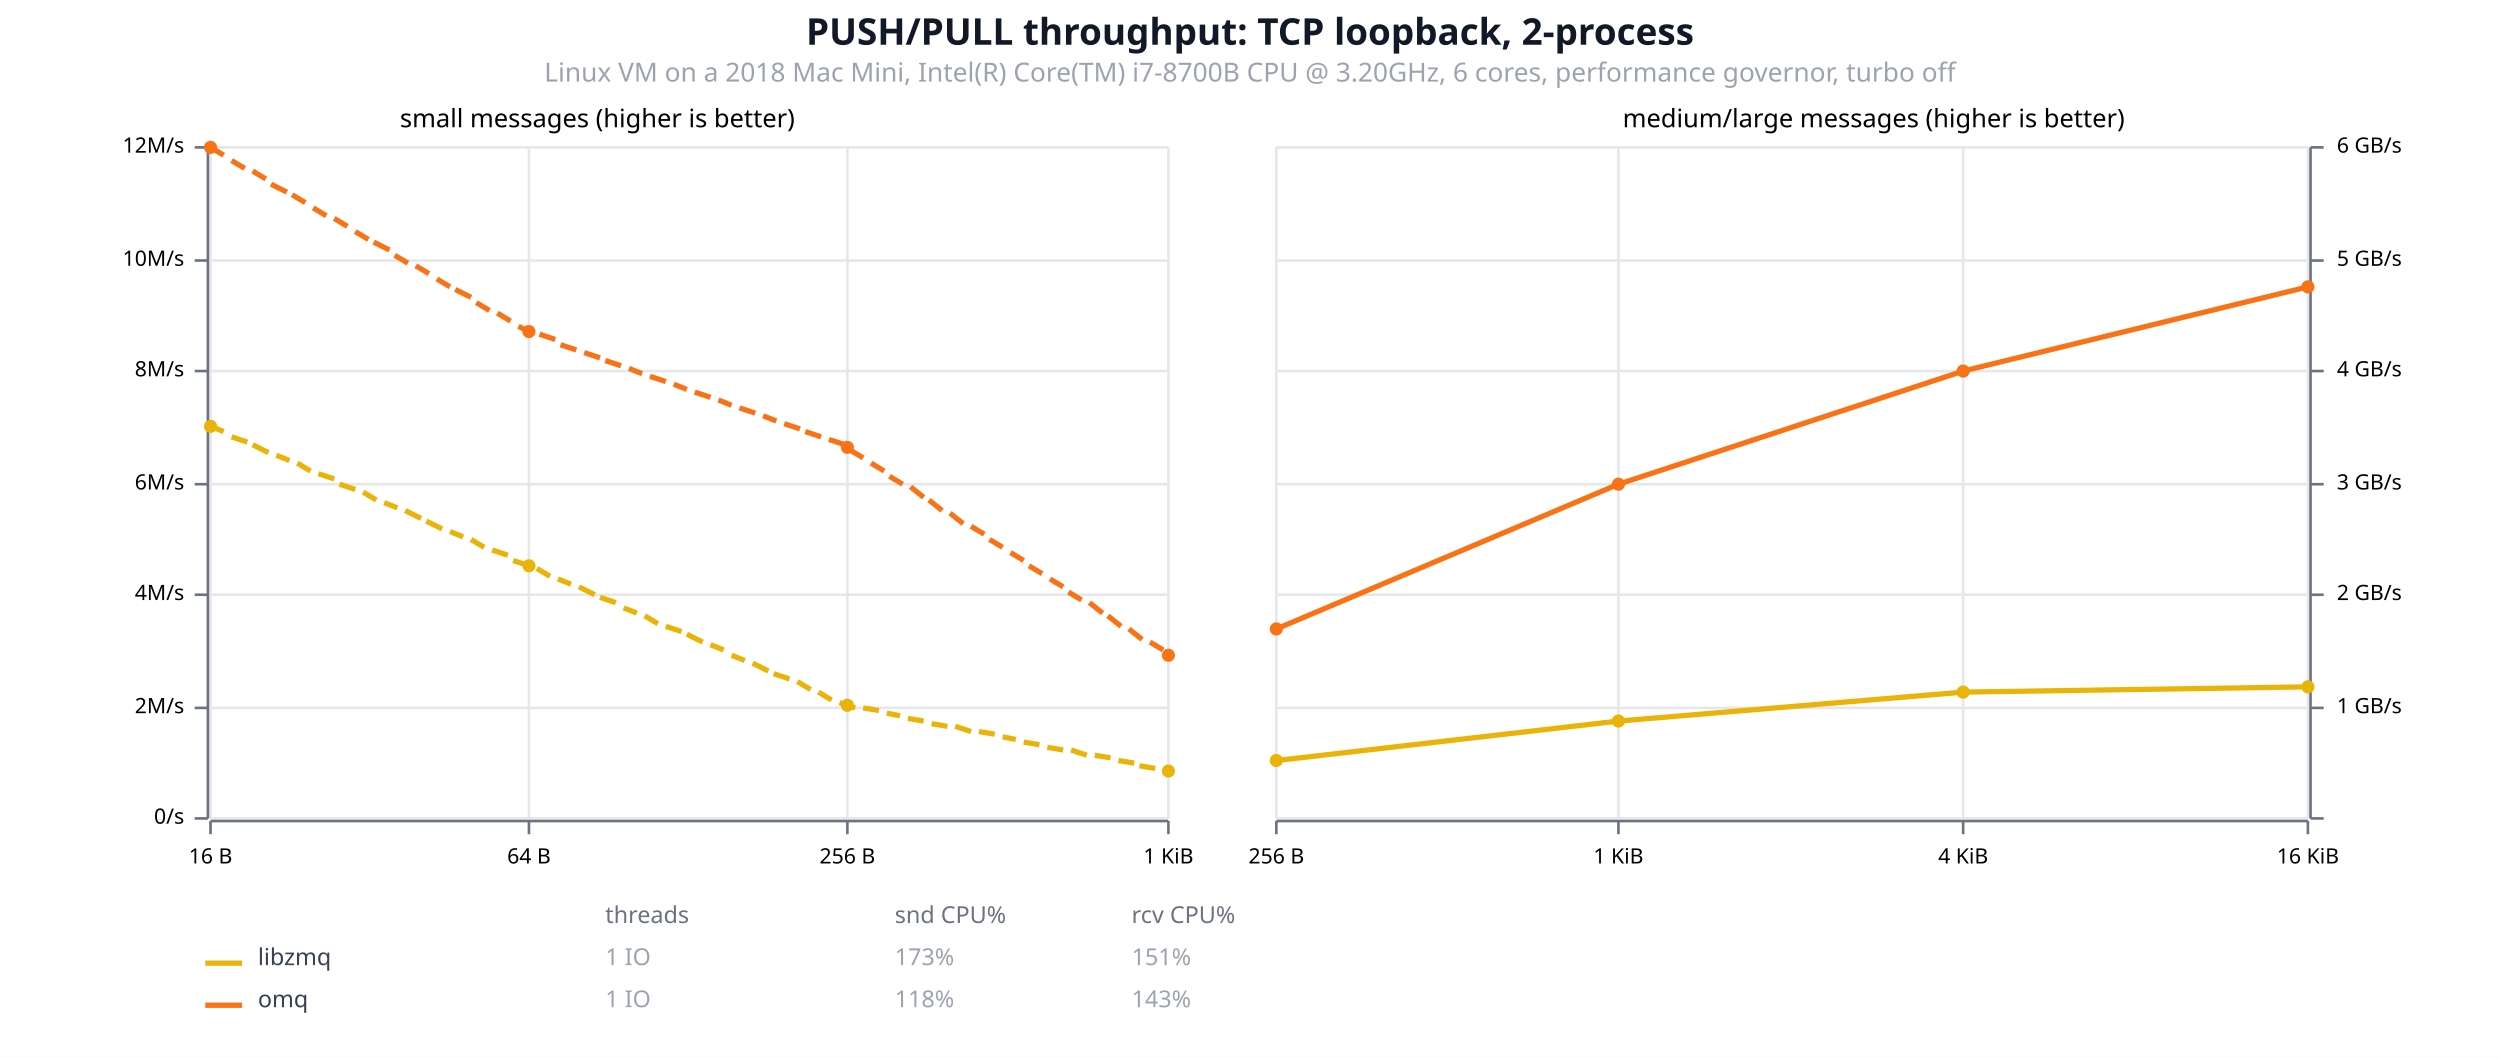
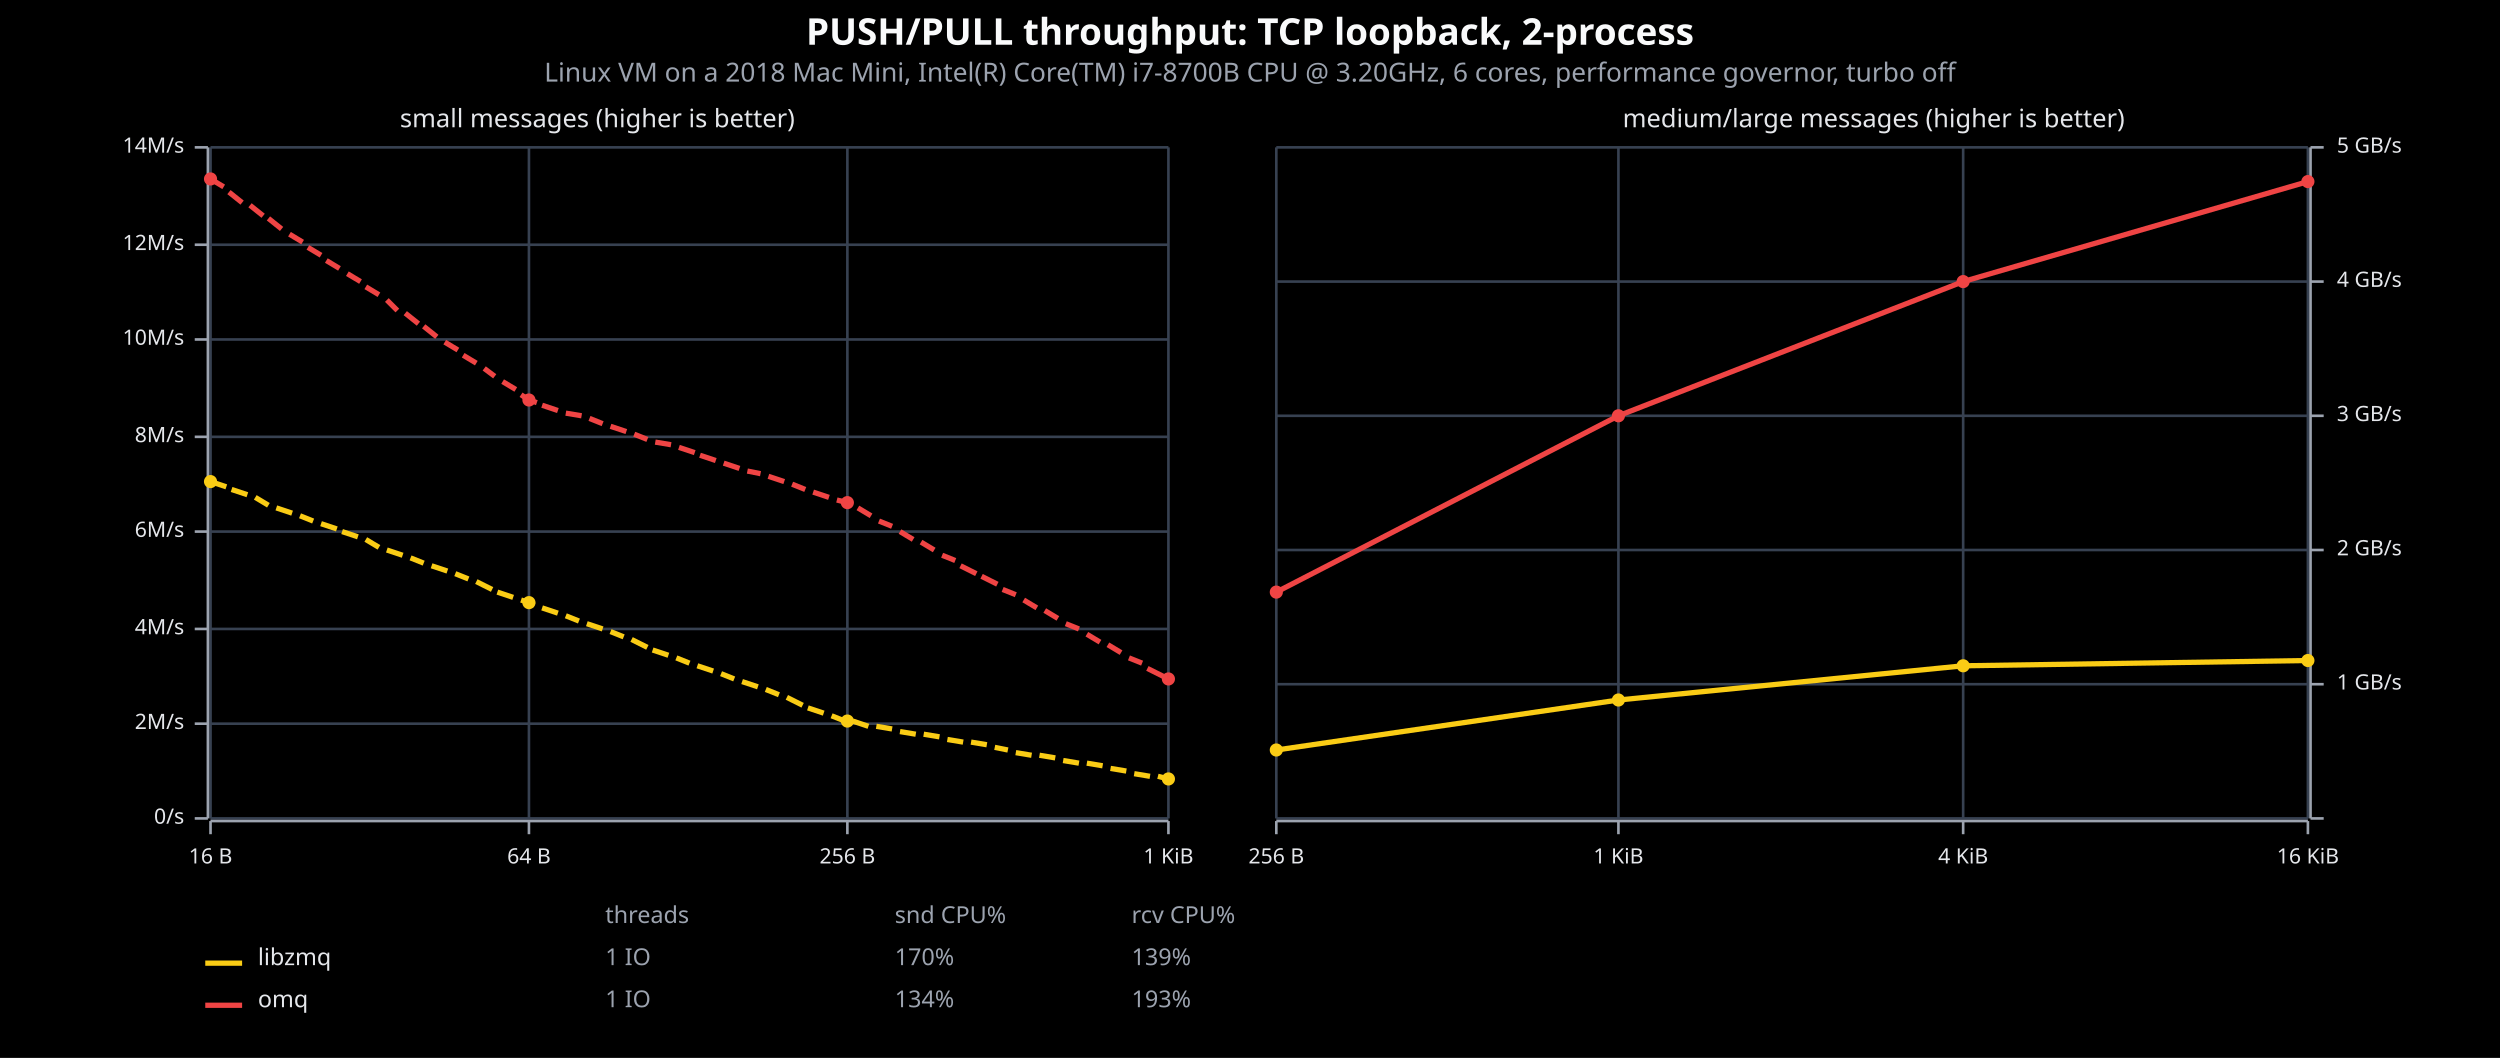
<svg xmlns="http://www.w3.org/2000/svg" viewBox="0 0 950 402" font-family="system-ui, -apple-system, sans-serif">
-   <rect x="0" y="0" width="950" height="402" opacity="1" fill="#FFFFFF" stroke="none" />
-   <text x="475" y="17" text-anchor="middle" font-family="sans-serif" font-size="14" font-weight="bold" fill="#111827">PUSH/PULL throughput: TCP loopback, 2-process</text>
-   <text x="475" y="31" text-anchor="middle" font-family="sans-serif" font-size="10" fill="#9ca3af">Linux VM on a 2018 Mac Mini, Intel(R) Core(TM) i7-8700B CPU @ 3.20GHz, 6 cores, performance governor, turbo off</text>
-   <text x="227" y="41" dy="0.76em" text-anchor="middle" font-family="sans-serif" font-size="9.677" opacity="1" fill="#000000">
+   <rect x="0" y="0" width="950" height="402" opacity="1" fill="#000000" stroke="none" />
+   <text x="475" y="17" text-anchor="middle" font-family="sans-serif" font-size="14" font-weight="bold" fill="#F9FAFB">PUSH/PULL throughput: TCP loopback, 2-process</text>
+   <text x="475" y="31" text-anchor="middle" font-family="sans-serif" font-size="10" fill="#9CA3AF">Linux VM on a 2018 Mac Mini, Intel(R) Core(TM) i7-8700B CPU @ 3.20GHz, 6 cores, performance governor, turbo off</text>
+   <text x="227" y="41" dy="0.76em" text-anchor="middle" font-family="sans-serif" font-size="9.677" opacity="1" fill="#E5E7EB">
small messages (higher is better)
</text>
-   <line opacity="1" stroke="#E5E7EB" stroke-width="1" x1="80" y1="311" x2="80" y2="56" />
-   <line opacity="1" stroke="#E5E7EB" stroke-width="1" x1="201" y1="311" x2="201" y2="56" />
-   <line opacity="1" stroke="#E5E7EB" stroke-width="1" x1="322" y1="311" x2="322" y2="56" />
-   <line opacity="1" stroke="#E5E7EB" stroke-width="1" x1="444" y1="311" x2="444" y2="56" />
-   <line opacity="1" stroke="#E5E7EB" stroke-width="1" x1="80" y1="311" x2="444" y2="311" />
-   <line opacity="1" stroke="#E5E7EB" stroke-width="1" x1="80" y1="269" x2="444" y2="269" />
-   <line opacity="1" stroke="#E5E7EB" stroke-width="1" x1="80" y1="226" x2="444" y2="226" />
-   <line opacity="1" stroke="#E5E7EB" stroke-width="1" x1="80" y1="184" x2="444" y2="184" />
-   <line opacity="1" stroke="#E5E7EB" stroke-width="1" x1="80" y1="141" x2="444" y2="141" />
-   <line opacity="1" stroke="#E5E7EB" stroke-width="1" x1="80" y1="99" x2="444" y2="99" />
-   <line opacity="1" stroke="#E5E7EB" stroke-width="1" x1="80" y1="56" x2="444" y2="56" />
-   <polyline fill="none" opacity="1" stroke="#6B7280" stroke-width="1" points="79,56 79,311 " />
-   <text x="70" y="311" dy="0.5ex" text-anchor="end" font-family="sans-serif" font-size="8.065" opacity="1" fill="#000000">
+   <line opacity="1" stroke="#374151" stroke-width="1" x1="80" y1="311" x2="80" y2="56" />
+   <line opacity="1" stroke="#374151" stroke-width="1" x1="201" y1="311" x2="201" y2="56" />
+   <line opacity="1" stroke="#374151" stroke-width="1" x1="322" y1="311" x2="322" y2="56" />
+   <line opacity="1" stroke="#374151" stroke-width="1" x1="444" y1="311" x2="444" y2="56" />
+   <line opacity="1" stroke="#374151" stroke-width="1" x1="80" y1="311" x2="444" y2="311" />
+   <line opacity="1" stroke="#374151" stroke-width="1" x1="80" y1="275" x2="444" y2="275" />
+   <line opacity="1" stroke="#374151" stroke-width="1" x1="80" y1="239" x2="444" y2="239" />
+   <line opacity="1" stroke="#374151" stroke-width="1" x1="80" y1="202" x2="444" y2="202" />
+   <line opacity="1" stroke="#374151" stroke-width="1" x1="80" y1="166" x2="444" y2="166" />
+   <line opacity="1" stroke="#374151" stroke-width="1" x1="80" y1="129" x2="444" y2="129" />
+   <line opacity="1" stroke="#374151" stroke-width="1" x1="80" y1="93" x2="444" y2="93" />
+   <line opacity="1" stroke="#374151" stroke-width="1" x1="80" y1="56" x2="444" y2="56" />
+   <polyline fill="none" opacity="1" stroke="#9CA3AF" stroke-width="1" points="79,56 79,311 " />
+   <text x="70" y="311" dy="0.5ex" text-anchor="end" font-family="sans-serif" font-size="8.065" opacity="1" fill="#E5E7EB">
0/s
</text>
-   <polyline fill="none" opacity="1" stroke="#6B7280" stroke-width="1" points="74,311 79,311 " />
-   <text x="70" y="269" dy="0.5ex" text-anchor="end" font-family="sans-serif" font-size="8.065" opacity="1" fill="#000000">
+   <polyline fill="none" opacity="1" stroke="#9CA3AF" stroke-width="1" points="74,311 79,311 " />
+   <text x="70" y="275" dy="0.5ex" text-anchor="end" font-family="sans-serif" font-size="8.065" opacity="1" fill="#E5E7EB">
2M/s
</text>
-   <polyline fill="none" opacity="1" stroke="#6B7280" stroke-width="1" points="74,269 79,269 " />
-   <text x="70" y="226" dy="0.5ex" text-anchor="end" font-family="sans-serif" font-size="8.065" opacity="1" fill="#000000">
+   <polyline fill="none" opacity="1" stroke="#9CA3AF" stroke-width="1" points="74,275 79,275 " />
+   <text x="70" y="239" dy="0.5ex" text-anchor="end" font-family="sans-serif" font-size="8.065" opacity="1" fill="#E5E7EB">
4M/s
</text>
-   <polyline fill="none" opacity="1" stroke="#6B7280" stroke-width="1" points="74,226 79,226 " />
-   <text x="70" y="184" dy="0.5ex" text-anchor="end" font-family="sans-serif" font-size="8.065" opacity="1" fill="#000000">
+   <polyline fill="none" opacity="1" stroke="#9CA3AF" stroke-width="1" points="74,239 79,239 " />
+   <text x="70" y="202" dy="0.5ex" text-anchor="end" font-family="sans-serif" font-size="8.065" opacity="1" fill="#E5E7EB">
6M/s
</text>
-   <polyline fill="none" opacity="1" stroke="#6B7280" stroke-width="1" points="74,184 79,184 " />
-   <text x="70" y="141" dy="0.5ex" text-anchor="end" font-family="sans-serif" font-size="8.065" opacity="1" fill="#000000">
+   <polyline fill="none" opacity="1" stroke="#9CA3AF" stroke-width="1" points="74,202 79,202 " />
+   <text x="70" y="166" dy="0.5ex" text-anchor="end" font-family="sans-serif" font-size="8.065" opacity="1" fill="#E5E7EB">
8M/s
</text>
-   <polyline fill="none" opacity="1" stroke="#6B7280" stroke-width="1" points="74,141 79,141 " />
-   <text x="70" y="99" dy="0.5ex" text-anchor="end" font-family="sans-serif" font-size="8.065" opacity="1" fill="#000000">
+   <polyline fill="none" opacity="1" stroke="#9CA3AF" stroke-width="1" points="74,166 79,166 " />
+   <text x="70" y="129" dy="0.5ex" text-anchor="end" font-family="sans-serif" font-size="8.065" opacity="1" fill="#E5E7EB">
10M/s
</text>
-   <polyline fill="none" opacity="1" stroke="#6B7280" stroke-width="1" points="74,99 79,99 " />
-   <text x="70" y="56" dy="0.5ex" text-anchor="end" font-family="sans-serif" font-size="8.065" opacity="1" fill="#000000">
+   <polyline fill="none" opacity="1" stroke="#9CA3AF" stroke-width="1" points="74,129 79,129 " />
+   <text x="70" y="93" dy="0.5ex" text-anchor="end" font-family="sans-serif" font-size="8.065" opacity="1" fill="#E5E7EB">
12M/s
</text>
-   <polyline fill="none" opacity="1" stroke="#6B7280" stroke-width="1" points="74,56 79,56 " />
-   <polyline fill="none" opacity="1" stroke="#6B7280" stroke-width="1" points="80,312 444,312 " />
-   <text x="80" y="322" dy="0.76em" text-anchor="middle" font-family="sans-serif" font-size="8.065" opacity="1" fill="#000000">
+   <polyline fill="none" opacity="1" stroke="#9CA3AF" stroke-width="1" points="74,93 79,93 " />
+   <text x="70" y="56" dy="0.5ex" text-anchor="end" font-family="sans-serif" font-size="8.065" opacity="1" fill="#E5E7EB">
+ 14M/s
+ </text>
+   <polyline fill="none" opacity="1" stroke="#9CA3AF" stroke-width="1" points="74,56 79,56 " />
+   <polyline fill="none" opacity="1" stroke="#9CA3AF" stroke-width="1" points="80,312 444,312 " />
+   <text x="80" y="322" dy="0.76em" text-anchor="middle" font-family="sans-serif" font-size="8.065" opacity="1" fill="#E5E7EB">
16 B
</text>
-   <polyline fill="none" opacity="1" stroke="#6B7280" stroke-width="1" points="80,312 80,317 " />
-   <text x="201" y="322" dy="0.76em" text-anchor="middle" font-family="sans-serif" font-size="8.065" opacity="1" fill="#000000">
+   <polyline fill="none" opacity="1" stroke="#9CA3AF" stroke-width="1" points="80,312 80,317 " />
+   <text x="201" y="322" dy="0.76em" text-anchor="middle" font-family="sans-serif" font-size="8.065" opacity="1" fill="#E5E7EB">
64 B
</text>
-   <polyline fill="none" opacity="1" stroke="#6B7280" stroke-width="1" points="201,312 201,317 " />
-   <text x="322" y="322" dy="0.76em" text-anchor="middle" font-family="sans-serif" font-size="8.065" opacity="1" fill="#000000">
+   <polyline fill="none" opacity="1" stroke="#9CA3AF" stroke-width="1" points="201,312 201,317 " />
+   <text x="322" y="322" dy="0.76em" text-anchor="middle" font-family="sans-serif" font-size="8.065" opacity="1" fill="#E5E7EB">
256 B
</text>
-   <polyline fill="none" opacity="1" stroke="#6B7280" stroke-width="1" points="322,312 322,317 " />
-   <text x="444" y="322" dy="0.76em" text-anchor="middle" font-family="sans-serif" font-size="8.065" opacity="1" fill="#000000">
+   <polyline fill="none" opacity="1" stroke="#9CA3AF" stroke-width="1" points="322,312 322,317 " />
+   <text x="444" y="322" dy="0.76em" text-anchor="middle" font-family="sans-serif" font-size="8.065" opacity="1" fill="#E5E7EB">
1 KiB
</text>
-   <polyline fill="none" opacity="1" stroke="#6B7280" stroke-width="1" points="444,312 444,317 " />
-   <polyline fill="none" opacity="1" stroke="#EAB308" stroke-width="2" points="80,162 85,164 " />
-   <polyline fill="none" opacity="1" stroke="#EAB308" stroke-width="2" points="88,166 94,168 " />
-   <polyline fill="none" opacity="1" stroke="#EAB308" stroke-width="2" points="96,169 102,172 " />
-   <polyline fill="none" opacity="1" stroke="#EAB308" stroke-width="2" points="105,173 110,175 " />
-   <polyline fill="none" opacity="1" stroke="#EAB308" stroke-width="2" points="113,176 118,179 " />
-   <polyline fill="none" opacity="1" stroke="#EAB308" stroke-width="2" points="121,180 127,182 " />
-   <polyline fill="none" opacity="1" stroke="#EAB308" stroke-width="2" points="129,184 135,186 " />
-   <polyline fill="none" opacity="1" stroke="#EAB308" stroke-width="2" points="138,187 143,190 " />
-   <polyline fill="none" opacity="1" stroke="#EAB308" stroke-width="2" points="146,191 151,193 " />
-   <polyline fill="none" opacity="1" stroke="#EAB308" stroke-width="2" points="154,194 160,197 " />
-   <polyline fill="none" opacity="1" stroke="#EAB308" stroke-width="2" points="162,198 168,201 " />
-   <polyline fill="none" opacity="1" stroke="#EAB308" stroke-width="2" points="171,202 176,204 " />
-   <polyline fill="none" opacity="1" stroke="#EAB308" stroke-width="2" points="179,205 184,208 " />
-   <polyline fill="none" opacity="1" stroke="#EAB308" stroke-width="2" points="187,209 193,211 " />
-   <polyline fill="none" opacity="1" stroke="#EAB308" stroke-width="2" points="195,213 201,215 " />
-   <polyline fill="none" opacity="1" stroke="#EAB308" stroke-width="2" points="204,216 209,219 " />
-   <polyline fill="none" opacity="1" stroke="#EAB308" stroke-width="2" points="212,220 217,222 " />
-   <polyline fill="none" opacity="1" stroke="#EAB308" stroke-width="2" points="220,223 226,226 " />
-   <polyline fill="none" opacity="1" stroke="#EAB308" stroke-width="2" points="228,227 234,229 " />
-   <polyline fill="none" opacity="1" stroke="#EAB308" stroke-width="2" points="237,231 242,233 " />
-   <polyline fill="none" opacity="1" stroke="#EAB308" stroke-width="2" points="245,234 250,237 " />
-   <polyline fill="none" opacity="1" stroke="#EAB308" stroke-width="2" points="253,238 259,240 " />
-   <polyline fill="none" opacity="1" stroke="#EAB308" stroke-width="2" points="261,241 267,244 " />
-   <polyline fill="none" opacity="1" stroke="#EAB308" stroke-width="2" points="270,245 275,247 " />
-   <polyline fill="none" opacity="1" stroke="#EAB308" stroke-width="2" points="278,249 283,251 " />
-   <polyline fill="none" opacity="1" stroke="#EAB308" stroke-width="2" points="286,252 292,255 " />
-   <polyline fill="none" opacity="1" stroke="#EAB308" stroke-width="2" points="294,256 300,258 " />
-   <polyline fill="none" opacity="1" stroke="#EAB308" stroke-width="2" points="303,259 308,262 " />
-   <polyline fill="none" opacity="1" stroke="#EAB308" stroke-width="2" points="311,263 316,266 " />
-   <polyline fill="none" opacity="1" stroke="#EAB308" stroke-width="2" points="319,267 322,268 325,269 " />
-   <polyline fill="none" opacity="1" stroke="#EAB308" stroke-width="2" points="328,269 334,270 " />
-   <polyline fill="none" opacity="1" stroke="#EAB308" stroke-width="2" points="337,271 342,272 " />
-   <polyline fill="none" opacity="1" stroke="#EAB308" stroke-width="2" points="345,273 351,274 " />
-   <polyline fill="none" opacity="1" stroke="#EAB308" stroke-width="2" points="354,275 360,276 " />
-   <polyline fill="none" opacity="1" stroke="#EAB308" stroke-width="2" points="363,276 369,278 " />
-   <polyline fill="none" opacity="1" stroke="#EAB308" stroke-width="2" points="372,278 378,279 " />
-   <polyline fill="none" opacity="1" stroke="#EAB308" stroke-width="2" points="381,280 386,281 " />
-   <polyline fill="none" opacity="1" stroke="#EAB308" stroke-width="2" points="389,282 395,283 " />
-   <polyline fill="none" opacity="1" stroke="#EAB308" stroke-width="2" points="398,284 404,285 " />
-   <polyline fill="none" opacity="1" stroke="#EAB308" stroke-width="2" points="407,285 413,287 " />
-   <polyline fill="none" opacity="1" stroke="#EAB308" stroke-width="2" points="416,287 422,288 " />
-   <polyline fill="none" opacity="1" stroke="#EAB308" stroke-width="2" points="425,289 431,290 " />
-   <polyline fill="none" opacity="1" stroke="#EAB308" stroke-width="2" points="433,291 439,292 " />
-   <polyline fill="none" opacity="1" stroke="#EAB308" stroke-width="2" points="442,293 444,293 " />
-   <circle cx="80" cy="162" r="2.5" opacity="1" fill="#EAB308" stroke="none" stroke-width="1" />
-   <circle cx="201" cy="215" r="2.5" opacity="1" fill="#EAB308" stroke="none" stroke-width="1" />
-   <circle cx="322" cy="268" r="2.5" opacity="1" fill="#EAB308" stroke="none" stroke-width="1" />
-   <circle cx="444" cy="293" r="2.5" opacity="1" fill="#EAB308" stroke="none" stroke-width="1" />
-   <polyline fill="none" opacity="1" stroke="#F97316" stroke-width="2" points="80,56 85,59 " />
-   <polyline fill="none" opacity="1" stroke="#F97316" stroke-width="2" points="88,61 93,64 " />
-   <polyline fill="none" opacity="1" stroke="#F97316" stroke-width="2" points="96,65 101,68 " />
-   <polyline fill="none" opacity="1" stroke="#F97316" stroke-width="2" points="103,70 109,73 " />
-   <polyline fill="none" opacity="1" stroke="#F97316" stroke-width="2" points="111,74 116,77 " />
-   <polyline fill="none" opacity="1" stroke="#F97316" stroke-width="2" points="119,79 124,82 " />
-   <polyline fill="none" opacity="1" stroke="#F97316" stroke-width="2" points="127,83 132,86 " />
-   <polyline fill="none" opacity="1" stroke="#F97316" stroke-width="2" points="135,88 140,91 " />
-   <polyline fill="none" opacity="1" stroke="#F97316" stroke-width="2" points="142,92 148,95 " />
-   <polyline fill="none" opacity="1" stroke="#F97316" stroke-width="2" points="150,97 155,100 " />
-   <polyline fill="none" opacity="1" stroke="#F97316" stroke-width="2" points="158,101 163,104 " />
-   <polyline fill="none" opacity="1" stroke="#F97316" stroke-width="2" points="166,106 171,109 " />
-   <polyline fill="none" opacity="1" stroke="#F97316" stroke-width="2" points="173,110 179,113 " />
-   <polyline fill="none" opacity="1" stroke="#F97316" stroke-width="2" points="181,115 186,118 " />
-   <polyline fill="none" opacity="1" stroke="#F97316" stroke-width="2" points="189,119 194,122 " />
-   <polyline fill="none" opacity="1" stroke="#F97316" stroke-width="2" points="197,124 201,126 202,126 " />
-   <polyline fill="none" opacity="1" stroke="#F97316" stroke-width="2" points="205,127 211,129 " />
-   <polyline fill="none" opacity="1" stroke="#F97316" stroke-width="2" points="213,131 219,133 " />
-   <polyline fill="none" opacity="1" stroke="#F97316" stroke-width="2" points="222,134 228,136 " />
-   <polyline fill="none" opacity="1" stroke="#F97316" stroke-width="2" points="230,137 236,139 " />
-   <polyline fill="none" opacity="1" stroke="#F97316" stroke-width="2" points="239,140 244,142 " />
-   <polyline fill="none" opacity="1" stroke="#F97316" stroke-width="2" points="247,143 253,145 " />
-   <polyline fill="none" opacity="1" stroke="#F97316" stroke-width="2" points="256,146 261,148 " />
-   <polyline fill="none" opacity="1" stroke="#F97316" stroke-width="2" points="264,149 270,151 " />
-   <polyline fill="none" opacity="1" stroke="#F97316" stroke-width="2" points="273,152 278,154 " />
-   <polyline fill="none" opacity="1" stroke="#F97316" stroke-width="2" points="281,155 287,157 " />
-   <polyline fill="none" opacity="1" stroke="#F97316" stroke-width="2" points="290,158 295,160 " />
-   <polyline fill="none" opacity="1" stroke="#F97316" stroke-width="2" points="298,161 304,163 " />
-   <polyline fill="none" opacity="1" stroke="#F97316" stroke-width="2" points="306,164 312,166 " />
-   <polyline fill="none" opacity="1" stroke="#F97316" stroke-width="2" points="315,167 321,169 " />
-   <polyline fill="none" opacity="1" stroke="#F97316" stroke-width="2" points="323,171 328,174 " />
-   <polyline fill="none" opacity="1" stroke="#F97316" stroke-width="2" points="331,176 336,179 " />
-   <polyline fill="none" opacity="1" stroke="#F97316" stroke-width="2" points="338,181 343,184 " />
-   <polyline fill="none" opacity="1" stroke="#F97316" stroke-width="2" points="346,185 351,189 " />
-   <polyline fill="none" opacity="1" stroke="#F97316" stroke-width="2" points="353,190 358,194 " />
-   <polyline fill="none" opacity="1" stroke="#F97316" stroke-width="2" points="361,195 366,199 " />
-   <polyline fill="none" opacity="1" stroke="#F97316" stroke-width="2" points="369,200 374,203 " />
-   <polyline fill="none" opacity="1" stroke="#F97316" stroke-width="2" points="376,205 381,208 " />
-   <polyline fill="none" opacity="1" stroke="#F97316" stroke-width="2" points="384,210 389,213 " />
-   <polyline fill="none" opacity="1" stroke="#F97316" stroke-width="2" points="391,215 396,218 " />
-   <polyline fill="none" opacity="1" stroke="#F97316" stroke-width="2" points="399,220 404,223 " />
-   <polyline fill="none" opacity="1" stroke="#F97316" stroke-width="2" points="406,225 411,228 " />
-   <polyline fill="none" opacity="1" stroke="#F97316" stroke-width="2" points="414,229 419,233 " />
-   <polyline fill="none" opacity="1" stroke="#F97316" stroke-width="2" points="421,234 426,238 " />
-   <polyline fill="none" opacity="1" stroke="#F97316" stroke-width="2" points="429,239 434,243 " />
-   <polyline fill="none" opacity="1" stroke="#F97316" stroke-width="2" points="437,244 442,247 " />
-   <circle cx="80" cy="56" r="2.5" opacity="1" fill="#F97316" stroke="none" stroke-width="1" />
-   <circle cx="201" cy="126" r="2.5" opacity="1" fill="#F97316" stroke="none" stroke-width="1" />
-   <circle cx="322" cy="170" r="2.5" opacity="1" fill="#F97316" stroke="none" stroke-width="1" />
-   <circle cx="444" cy="249" r="2.5" opacity="1" fill="#F97316" stroke="none" stroke-width="1" />
-   <text x="712" y="41" dy="0.76em" text-anchor="middle" font-family="sans-serif" font-size="9.677" opacity="1" fill="#000000">
+   <polyline fill="none" opacity="1" stroke="#9CA3AF" stroke-width="1" points="444,312 444,317 " />
+   <polyline fill="none" opacity="1" stroke="#FACC15" stroke-width="2" points="80,183 86,185 " />
+   <polyline fill="none" opacity="1" stroke="#FACC15" stroke-width="2" points="88,186 94,188 " />
+   <polyline fill="none" opacity="1" stroke="#FACC15" stroke-width="2" points="97,189 102,192 " />
+   <polyline fill="none" opacity="1" stroke="#FACC15" stroke-width="2" points="105,193 111,195 " />
+   <polyline fill="none" opacity="1" stroke="#FACC15" stroke-width="2" points="114,196 119,198 " />
+   <polyline fill="none" opacity="1" stroke="#FACC15" stroke-width="2" points="122,199 128,201 " />
+   <polyline fill="none" opacity="1" stroke="#FACC15" stroke-width="2" points="130,202 136,204 " />
+   <polyline fill="none" opacity="1" stroke="#FACC15" stroke-width="2" points="139,205 144,208 " />
+   <polyline fill="none" opacity="1" stroke="#FACC15" stroke-width="2" points="147,209 153,211 " />
+   <polyline fill="none" opacity="1" stroke="#FACC15" stroke-width="2" points="156,212 161,214 " />
+   <polyline fill="none" opacity="1" stroke="#FACC15" stroke-width="2" points="164,215 170,217 " />
+   <polyline fill="none" opacity="1" stroke="#FACC15" stroke-width="2" points="173,218 178,220 " />
+   <polyline fill="none" opacity="1" stroke="#FACC15" stroke-width="2" points="181,221 187,224 " />
+   <polyline fill="none" opacity="1" stroke="#FACC15" stroke-width="2" points="189,225 195,227 " />
+   <polyline fill="none" opacity="1" stroke="#FACC15" stroke-width="2" points="198,228 201,229 203,230 " />
+   <polyline fill="none" opacity="1" stroke="#FACC15" stroke-width="2" points="206,231 212,233 " />
+   <polyline fill="none" opacity="1" stroke="#FACC15" stroke-width="2" points="215,234 220,236 " />
+   <polyline fill="none" opacity="1" stroke="#FACC15" stroke-width="2" points="223,237 229,239 " />
+   <polyline fill="none" opacity="1" stroke="#FACC15" stroke-width="2" points="232,240 237,242 " />
+   <polyline fill="none" opacity="1" stroke="#FACC15" stroke-width="2" points="240,243 246,246 " />
+   <polyline fill="none" opacity="1" stroke="#FACC15" stroke-width="2" points="248,247 254,249 " />
+   <polyline fill="none" opacity="1" stroke="#FACC15" stroke-width="2" points="257,250 262,252 " />
+   <polyline fill="none" opacity="1" stroke="#FACC15" stroke-width="2" points="265,253 271,255 " />
+   <polyline fill="none" opacity="1" stroke="#FACC15" stroke-width="2" points="274,256 279,258 " />
+   <polyline fill="none" opacity="1" stroke="#FACC15" stroke-width="2" points="282,259 288,261 " />
+   <polyline fill="none" opacity="1" stroke="#FACC15" stroke-width="2" points="291,262 296,264 " />
+   <polyline fill="none" opacity="1" stroke="#FACC15" stroke-width="2" points="299,265 305,268 " />
+   <polyline fill="none" opacity="1" stroke="#FACC15" stroke-width="2" points="307,269 313,271 " />
+   <polyline fill="none" opacity="1" stroke="#FACC15" stroke-width="2" points="316,272 321,274 " />
+   <polyline fill="none" opacity="1" stroke="#FACC15" stroke-width="2" points="324,274 330,276 " />
+   <polyline fill="none" opacity="1" stroke="#FACC15" stroke-width="2" points="333,276 339,277 " />
+   <polyline fill="none" opacity="1" stroke="#FACC15" stroke-width="2" points="342,278 348,279 " />
+   <polyline fill="none" opacity="1" stroke="#FACC15" stroke-width="2" points="351,279 357,280 " />
+   <polyline fill="none" opacity="1" stroke="#FACC15" stroke-width="2" points="360,281 366,282 " />
+   <polyline fill="none" opacity="1" stroke="#FACC15" stroke-width="2" points="369,282 375,283 " />
+   <polyline fill="none" opacity="1" stroke="#FACC15" stroke-width="2" points="378,284 383,285 " />
+   <polyline fill="none" opacity="1" stroke="#FACC15" stroke-width="2" points="386,286 392,287 " />
+   <polyline fill="none" opacity="1" stroke="#FACC15" stroke-width="2" points="395,287 401,288 " />
+   <polyline fill="none" opacity="1" stroke="#FACC15" stroke-width="2" points="404,289 410,290 " />
+   <polyline fill="none" opacity="1" stroke="#FACC15" stroke-width="2" points="413,290 419,291 " />
+   <polyline fill="none" opacity="1" stroke="#FACC15" stroke-width="2" points="422,292 428,293 " />
+   <polyline fill="none" opacity="1" stroke="#FACC15" stroke-width="2" points="431,294 437,295 " />
+   <polyline fill="none" opacity="1" stroke="#FACC15" stroke-width="2" points="440,295 444,296 " />
+   <circle cx="80" cy="183" r="2.5" opacity="1" fill="#FACC15" stroke="none" stroke-width="1" />
+   <circle cx="201" cy="229" r="2.5" opacity="1" fill="#FACC15" stroke="none" stroke-width="1" />
+   <circle cx="322" cy="274" r="2.5" opacity="1" fill="#FACC15" stroke="none" stroke-width="1" />
+   <circle cx="444" cy="296" r="2.5" opacity="1" fill="#FACC15" stroke="none" stroke-width="1" />
+   <polyline fill="none" opacity="1" stroke="#EF4444" stroke-width="2" points="80,68 85,71 " />
+   <polyline fill="none" opacity="1" stroke="#EF4444" stroke-width="2" points="87,73 92,77 " />
+   <polyline fill="none" opacity="1" stroke="#EF4444" stroke-width="2" points="95,78 100,82 " />
+   <polyline fill="none" opacity="1" stroke="#EF4444" stroke-width="2" points="102,83 107,87 " />
+   <polyline fill="none" opacity="1" stroke="#EF4444" stroke-width="2" points="110,89 115,92 " />
+   <polyline fill="none" opacity="1" stroke="#EF4444" stroke-width="2" points="117,94 122,97 " />
+   <polyline fill="none" opacity="1" stroke="#EF4444" stroke-width="2" points="124,99 129,102 " />
+   <polyline fill="none" opacity="1" stroke="#EF4444" stroke-width="2" points="132,104 137,107 " />
+   <polyline fill="none" opacity="1" stroke="#EF4444" stroke-width="2" points="139,109 144,112 " />
+   <polyline fill="none" opacity="1" stroke="#EF4444" stroke-width="2" points="147,114 151,118 " />
+   <polyline fill="none" opacity="1" stroke="#EF4444" stroke-width="2" points="154,119 159,123 " />
+   <polyline fill="none" opacity="1" stroke="#EF4444" stroke-width="2" points="161,124 166,128 " />
+   <polyline fill="none" opacity="1" stroke="#EF4444" stroke-width="2" points="169,130 174,133 " />
+   <polyline fill="none" opacity="1" stroke="#EF4444" stroke-width="2" points="176,135 181,138 " />
+   <polyline fill="none" opacity="1" stroke="#EF4444" stroke-width="2" points="184,140 188,143 " />
+   <polyline fill="none" opacity="1" stroke="#EF4444" stroke-width="2" points="191,145 196,148 " />
+   <polyline fill="none" opacity="1" stroke="#EF4444" stroke-width="2" points="198,150 201,152 204,153 " />
+   <polyline fill="none" opacity="1" stroke="#EF4444" stroke-width="2" points="206,154 212,156 " />
+   <polyline fill="none" opacity="1" stroke="#EF4444" stroke-width="2" points="215,157 221,158 " />
+   <polyline fill="none" opacity="1" stroke="#EF4444" stroke-width="2" points="224,159 229,161 " />
+   <polyline fill="none" opacity="1" stroke="#EF4444" stroke-width="2" points="232,162 238,164 " />
+   <polyline fill="none" opacity="1" stroke="#EF4444" stroke-width="2" points="241,165 246,167 " />
+   <polyline fill="none" opacity="1" stroke="#EF4444" stroke-width="2" points="249,168 255,169 " />
+   <polyline fill="none" opacity="1" stroke="#EF4444" stroke-width="2" points="258,170 264,172 " />
+   <polyline fill="none" opacity="1" stroke="#EF4444" stroke-width="2" points="266,173 272,175 " />
+   <polyline fill="none" opacity="1" stroke="#EF4444" stroke-width="2" points="275,176 281,178 " />
+   <polyline fill="none" opacity="1" stroke="#EF4444" stroke-width="2" points="284,179 289,180 " />
+   <polyline fill="none" opacity="1" stroke="#EF4444" stroke-width="2" points="292,181 298,183 " />
+   <polyline fill="none" opacity="1" stroke="#EF4444" stroke-width="2" points="301,184 306,186 " />
+   <polyline fill="none" opacity="1" stroke="#EF4444" stroke-width="2" points="309,187 315,189 " />
+   <polyline fill="none" opacity="1" stroke="#EF4444" stroke-width="2" points="318,190 322,191 323,192 " />
+   <polyline fill="none" opacity="1" stroke="#EF4444" stroke-width="2" points="326,193 331,196 " />
+   <polyline fill="none" opacity="1" stroke="#EF4444" stroke-width="2" points="334,198 339,200 " />
+   <polyline fill="none" opacity="1" stroke="#EF4444" stroke-width="2" points="342,202 347,205 " />
+   <polyline fill="none" opacity="1" stroke="#EF4444" stroke-width="2" points="350,206 355,209 " />
+   <polyline fill="none" opacity="1" stroke="#EF4444" stroke-width="2" points="358,211 363,213 " />
+   <polyline fill="none" opacity="1" stroke="#EF4444" stroke-width="2" points="365,215 371,218 " />
+   <polyline fill="none" opacity="1" stroke="#EF4444" stroke-width="2" points="373,219 379,222 " />
+   <polyline fill="none" opacity="1" stroke="#EF4444" stroke-width="2" points="381,224 386,226 " />
+   <polyline fill="none" opacity="1" stroke="#EF4444" stroke-width="2" points="389,228 394,231 " />
+   <polyline fill="none" opacity="1" stroke="#EF4444" stroke-width="2" points="397,232 402,235 " />
+   <polyline fill="none" opacity="1" stroke="#EF4444" stroke-width="2" points="405,237 410,239 " />
+   <polyline fill="none" opacity="1" stroke="#EF4444" stroke-width="2" points="413,241 418,244 " />
+   <polyline fill="none" opacity="1" stroke="#EF4444" stroke-width="2" points="421,245 426,248 " />
+   <polyline fill="none" opacity="1" stroke="#EF4444" stroke-width="2" points="429,250 434,252 " />
+   <polyline fill="none" opacity="1" stroke="#EF4444" stroke-width="2" points="436,254 442,257 " />
+   <circle cx="80" cy="68" r="2.5" opacity="1" fill="#EF4444" stroke="none" stroke-width="1" />
+   <circle cx="201" cy="152" r="2.5" opacity="1" fill="#EF4444" stroke="none" stroke-width="1" />
+   <circle cx="322" cy="191" r="2.5" opacity="1" fill="#EF4444" stroke="none" stroke-width="1" />
+   <circle cx="444" cy="258" r="2.5" opacity="1" fill="#EF4444" stroke="none" stroke-width="1" />
+   <text x="712" y="41" dy="0.76em" text-anchor="middle" font-family="sans-serif" font-size="9.677" opacity="1" fill="#E5E7EB">
medium/large messages (higher is better)
</text>
-   <line opacity="1" stroke="#E5E7EB" stroke-width="1" x1="485" y1="311" x2="485" y2="56" />
-   <line opacity="1" stroke="#E5E7EB" stroke-width="1" x1="615" y1="311" x2="615" y2="56" />
-   <line opacity="1" stroke="#E5E7EB" stroke-width="1" x1="746" y1="311" x2="746" y2="56" />
-   <line opacity="1" stroke="#E5E7EB" stroke-width="1" x1="877" y1="311" x2="877" y2="56" />
-   <line opacity="1" stroke="#E5E7EB" stroke-width="1" x1="485" y1="311" x2="877" y2="311" />
-   <line opacity="1" stroke="#E5E7EB" stroke-width="1" x1="485" y1="269" x2="877" y2="269" />
-   <line opacity="1" stroke="#E5E7EB" stroke-width="1" x1="485" y1="226" x2="877" y2="226" />
-   <line opacity="1" stroke="#E5E7EB" stroke-width="1" x1="485" y1="184" x2="877" y2="184" />
-   <line opacity="1" stroke="#E5E7EB" stroke-width="1" x1="485" y1="141" x2="877" y2="141" />
-   <line opacity="1" stroke="#E5E7EB" stroke-width="1" x1="485" y1="99" x2="877" y2="99" />
-   <line opacity="1" stroke="#E5E7EB" stroke-width="1" x1="485" y1="56" x2="877" y2="56" />
-   <polyline fill="none" opacity="1" stroke="#6B7280" stroke-width="1" points="485,312 877,312 " />
-   <text x="485" y="322" dy="0.76em" text-anchor="middle" font-family="sans-serif" font-size="8.065" opacity="1" fill="#000000">
+   <line opacity="1" stroke="#374151" stroke-width="1" x1="485" y1="311" x2="485" y2="56" />
+   <line opacity="1" stroke="#374151" stroke-width="1" x1="615" y1="311" x2="615" y2="56" />
+   <line opacity="1" stroke="#374151" stroke-width="1" x1="746" y1="311" x2="746" y2="56" />
+   <line opacity="1" stroke="#374151" stroke-width="1" x1="877" y1="311" x2="877" y2="56" />
+   <line opacity="1" stroke="#374151" stroke-width="1" x1="485" y1="311" x2="877" y2="311" />
+   <line opacity="1" stroke="#374151" stroke-width="1" x1="485" y1="260" x2="877" y2="260" />
+   <line opacity="1" stroke="#374151" stroke-width="1" x1="485" y1="209" x2="877" y2="209" />
+   <line opacity="1" stroke="#374151" stroke-width="1" x1="485" y1="158" x2="877" y2="158" />
+   <line opacity="1" stroke="#374151" stroke-width="1" x1="485" y1="107" x2="877" y2="107" />
+   <line opacity="1" stroke="#374151" stroke-width="1" x1="485" y1="56" x2="877" y2="56" />
+   <polyline fill="none" opacity="1" stroke="#9CA3AF" stroke-width="1" points="485,312 877,312 " />
+   <text x="485" y="322" dy="0.76em" text-anchor="middle" font-family="sans-serif" font-size="8.065" opacity="1" fill="#E5E7EB">
256 B
</text>
-   <polyline fill="none" opacity="1" stroke="#6B7280" stroke-width="1" points="485,312 485,317 " />
-   <text x="615" y="322" dy="0.76em" text-anchor="middle" font-family="sans-serif" font-size="8.065" opacity="1" fill="#000000">
+   <polyline fill="none" opacity="1" stroke="#9CA3AF" stroke-width="1" points="485,312 485,317 " />
+   <text x="615" y="322" dy="0.76em" text-anchor="middle" font-family="sans-serif" font-size="8.065" opacity="1" fill="#E5E7EB">
1 KiB
</text>
-   <polyline fill="none" opacity="1" stroke="#6B7280" stroke-width="1" points="615,312 615,317 " />
-   <text x="746" y="322" dy="0.76em" text-anchor="middle" font-family="sans-serif" font-size="8.065" opacity="1" fill="#000000">
+   <polyline fill="none" opacity="1" stroke="#9CA3AF" stroke-width="1" points="615,312 615,317 " />
+   <text x="746" y="322" dy="0.76em" text-anchor="middle" font-family="sans-serif" font-size="8.065" opacity="1" fill="#E5E7EB">
4 KiB
</text>
-   <polyline fill="none" opacity="1" stroke="#6B7280" stroke-width="1" points="746,312 746,317 " />
-   <text x="877" y="322" dy="0.76em" text-anchor="middle" font-family="sans-serif" font-size="8.065" opacity="1" fill="#000000">
+   <polyline fill="none" opacity="1" stroke="#9CA3AF" stroke-width="1" points="746,312 746,317 " />
+   <text x="877" y="322" dy="0.76em" text-anchor="middle" font-family="sans-serif" font-size="8.065" opacity="1" fill="#E5E7EB">
16 KiB
</text>
-   <polyline fill="none" opacity="1" stroke="#6B7280" stroke-width="1" points="877,312 877,317 " />
-   <polyline fill="none" opacity="1" stroke="#6B7280" stroke-width="1" points="878,56 878,311 " />
-   <text x="888" y="311" dy="0.5ex" text-anchor="start" font-family="sans-serif" font-size="8.065" opacity="1" fill="#000000">
+   <polyline fill="none" opacity="1" stroke="#9CA3AF" stroke-width="1" points="877,312 877,317 " />
+   <polyline fill="none" opacity="1" stroke="#9CA3AF" stroke-width="1" points="878,56 878,311 " />
+   <text x="888" y="311" dy="0.5ex" text-anchor="start" font-family="sans-serif" font-size="8.065" opacity="1" fill="#E5E7EB">

</text>
-   <polyline fill="none" opacity="1" stroke="#6B7280" stroke-width="1" points="878,311 883,311 " />
-   <text x="888" y="269" dy="0.5ex" text-anchor="start" font-family="sans-serif" font-size="8.065" opacity="1" fill="#000000">
+   <polyline fill="none" opacity="1" stroke="#9CA3AF" stroke-width="1" points="878,311 883,311 " />
+   <text x="888" y="260" dy="0.5ex" text-anchor="start" font-family="sans-serif" font-size="8.065" opacity="1" fill="#E5E7EB">
1 GB/s
</text>
-   <polyline fill="none" opacity="1" stroke="#6B7280" stroke-width="1" points="878,269 883,269 " />
-   <text x="888" y="226" dy="0.5ex" text-anchor="start" font-family="sans-serif" font-size="8.065" opacity="1" fill="#000000">
+   <polyline fill="none" opacity="1" stroke="#9CA3AF" stroke-width="1" points="878,260 883,260 " />
+   <text x="888" y="209" dy="0.5ex" text-anchor="start" font-family="sans-serif" font-size="8.065" opacity="1" fill="#E5E7EB">
2 GB/s
</text>
-   <polyline fill="none" opacity="1" stroke="#6B7280" stroke-width="1" points="878,226 883,226 " />
-   <text x="888" y="184" dy="0.5ex" text-anchor="start" font-family="sans-serif" font-size="8.065" opacity="1" fill="#000000">
+   <polyline fill="none" opacity="1" stroke="#9CA3AF" stroke-width="1" points="878,209 883,209 " />
+   <text x="888" y="158" dy="0.5ex" text-anchor="start" font-family="sans-serif" font-size="8.065" opacity="1" fill="#E5E7EB">
3 GB/s
</text>
-   <polyline fill="none" opacity="1" stroke="#6B7280" stroke-width="1" points="878,184 883,184 " />
-   <text x="888" y="141" dy="0.5ex" text-anchor="start" font-family="sans-serif" font-size="8.065" opacity="1" fill="#000000">
+   <polyline fill="none" opacity="1" stroke="#9CA3AF" stroke-width="1" points="878,158 883,158 " />
+   <text x="888" y="107" dy="0.5ex" text-anchor="start" font-family="sans-serif" font-size="8.065" opacity="1" fill="#E5E7EB">
4 GB/s
</text>
-   <polyline fill="none" opacity="1" stroke="#6B7280" stroke-width="1" points="878,141 883,141 " />
-   <text x="888" y="99" dy="0.5ex" text-anchor="start" font-family="sans-serif" font-size="8.065" opacity="1" fill="#000000">
+   <polyline fill="none" opacity="1" stroke="#9CA3AF" stroke-width="1" points="878,107 883,107 " />
+   <text x="888" y="56" dy="0.5ex" text-anchor="start" font-family="sans-serif" font-size="8.065" opacity="1" fill="#E5E7EB">
5 GB/s
</text>
-   <polyline fill="none" opacity="1" stroke="#6B7280" stroke-width="1" points="878,99 883,99 " />
-   <text x="888" y="56" dy="0.5ex" text-anchor="start" font-family="sans-serif" font-size="8.065" opacity="1" fill="#000000">
- 6 GB/s
- </text>
-   <polyline fill="none" opacity="1" stroke="#6B7280" stroke-width="1" points="878,56 883,56 " />
-   <polyline fill="none" opacity="1" stroke="#EAB308" stroke-width="2" points="485,289 615,274 746,263 877,261 " />
-   <circle cx="485" cy="289" r="2.5" opacity="1" fill="#EAB308" stroke="none" stroke-width="1" />
-   <circle cx="615" cy="274" r="2.5" opacity="1" fill="#EAB308" stroke="none" stroke-width="1" />
-   <circle cx="746" cy="263" r="2.5" opacity="1" fill="#EAB308" stroke="none" stroke-width="1" />
-   <circle cx="877" cy="261" r="2.5" opacity="1" fill="#EAB308" stroke="none" stroke-width="1" />
-   <polyline fill="none" opacity="1" stroke="#F97316" stroke-width="2" points="485,239 615,184 746,141 877,109 " />
-   <circle cx="485" cy="239" r="2.5" opacity="1" fill="#F97316" stroke="none" stroke-width="1" />
-   <circle cx="615" cy="184" r="2.5" opacity="1" fill="#F97316" stroke="none" stroke-width="1" />
-   <circle cx="746" cy="141" r="2.5" opacity="1" fill="#F97316" stroke="none" stroke-width="1" />
-   <circle cx="877" cy="109" r="2.5" opacity="1" fill="#F97316" stroke="none" stroke-width="1" />
-   <text x="230" y="344" dy="0.76em" text-anchor="start" font-family="sans-serif" font-size="8.871" opacity="1" fill="#6B7280">
+   <polyline fill="none" opacity="1" stroke="#9CA3AF" stroke-width="1" points="878,56 883,56 " />
+   <polyline fill="none" opacity="1" stroke="#FACC15" stroke-width="2" points="485,285 615,266 746,253 877,251 " />
+   <circle cx="485" cy="285" r="2.5" opacity="1" fill="#FACC15" stroke="none" stroke-width="1" />
+   <circle cx="615" cy="266" r="2.5" opacity="1" fill="#FACC15" stroke="none" stroke-width="1" />
+   <circle cx="746" cy="253" r="2.5" opacity="1" fill="#FACC15" stroke="none" stroke-width="1" />
+   <circle cx="877" cy="251" r="2.5" opacity="1" fill="#FACC15" stroke="none" stroke-width="1" />
+   <polyline fill="none" opacity="1" stroke="#EF4444" stroke-width="2" points="485,225 615,158 746,107 877,69 " />
+   <circle cx="485" cy="225" r="2.5" opacity="1" fill="#EF4444" stroke="none" stroke-width="1" />
+   <circle cx="615" cy="158" r="2.5" opacity="1" fill="#EF4444" stroke="none" stroke-width="1" />
+   <circle cx="746" cy="107" r="2.5" opacity="1" fill="#EF4444" stroke="none" stroke-width="1" />
+   <circle cx="877" cy="69" r="2.5" opacity="1" fill="#EF4444" stroke="none" stroke-width="1" />
+   <text x="230" y="344" dy="0.76em" text-anchor="start" font-family="sans-serif" font-size="8.871" opacity="1" fill="#9CA3AF">
threads
</text>
-   <text x="340" y="344" dy="0.76em" text-anchor="start" font-family="sans-serif" font-size="8.871" opacity="1" fill="#6B7280">
+   <text x="340" y="344" dy="0.76em" text-anchor="start" font-family="sans-serif" font-size="8.871" opacity="1" fill="#9CA3AF">
snd CPU%
</text>
-   <text x="430" y="344" dy="0.76em" text-anchor="start" font-family="sans-serif" font-size="8.871" opacity="1" fill="#6B7280">
+   <text x="430" y="344" dy="0.76em" text-anchor="start" font-family="sans-serif" font-size="8.871" opacity="1" fill="#9CA3AF">
rcv CPU%
</text>
-   <polyline fill="none" opacity="1" stroke="#EAB308" stroke-width="2" points="78,366 92,366 " />
-   <text x="98" y="360" dy="0.76em" text-anchor="start" font-family="sans-serif" font-size="8.871" opacity="1" fill="#374151">
+   <polyline fill="none" opacity="1" stroke="#FACC15" stroke-width="2" points="78,366 92,366 " />
+   <text x="98" y="360" dy="0.76em" text-anchor="start" font-family="sans-serif" font-size="8.871" opacity="1" fill="#E5E7EB">
libzmq
</text>
  <text x="230" y="360" dy="0.76em" text-anchor="start" font-family="sans-serif" font-size="8.871" opacity="1" fill="#9CA3AF">
1 IO
</text>
  <text x="340" y="360" dy="0.76em" text-anchor="start" font-family="sans-serif" font-size="8.871" opacity="1" fill="#9CA3AF">
- 173%
+ 170%
</text>
  <text x="430" y="360" dy="0.76em" text-anchor="start" font-family="sans-serif" font-size="8.871" opacity="1" fill="#9CA3AF">
- 151%
- </text>
-   <polyline fill="none" opacity="1" stroke="#F97316" stroke-width="2" points="78,382 92,382 " />
-   <text x="98" y="376" dy="0.76em" text-anchor="start" font-family="sans-serif" font-size="8.871" opacity="1" fill="#374151">
+ 139%
+ </text>
+   <polyline fill="none" opacity="1" stroke="#EF4444" stroke-width="2" points="78,382 92,382 " />
+   <text x="98" y="376" dy="0.76em" text-anchor="start" font-family="sans-serif" font-size="8.871" opacity="1" fill="#E5E7EB">
omq
</text>
  <text x="230" y="376" dy="0.76em" text-anchor="start" font-family="sans-serif" font-size="8.871" opacity="1" fill="#9CA3AF">
1 IO
</text>
  <text x="340" y="376" dy="0.76em" text-anchor="start" font-family="sans-serif" font-size="8.871" opacity="1" fill="#9CA3AF">
- 118%
+ 134%
</text>
  <text x="430" y="376" dy="0.76em" text-anchor="start" font-family="sans-serif" font-size="8.871" opacity="1" fill="#9CA3AF">
- 143%
+ 193%
</text>
</svg>
